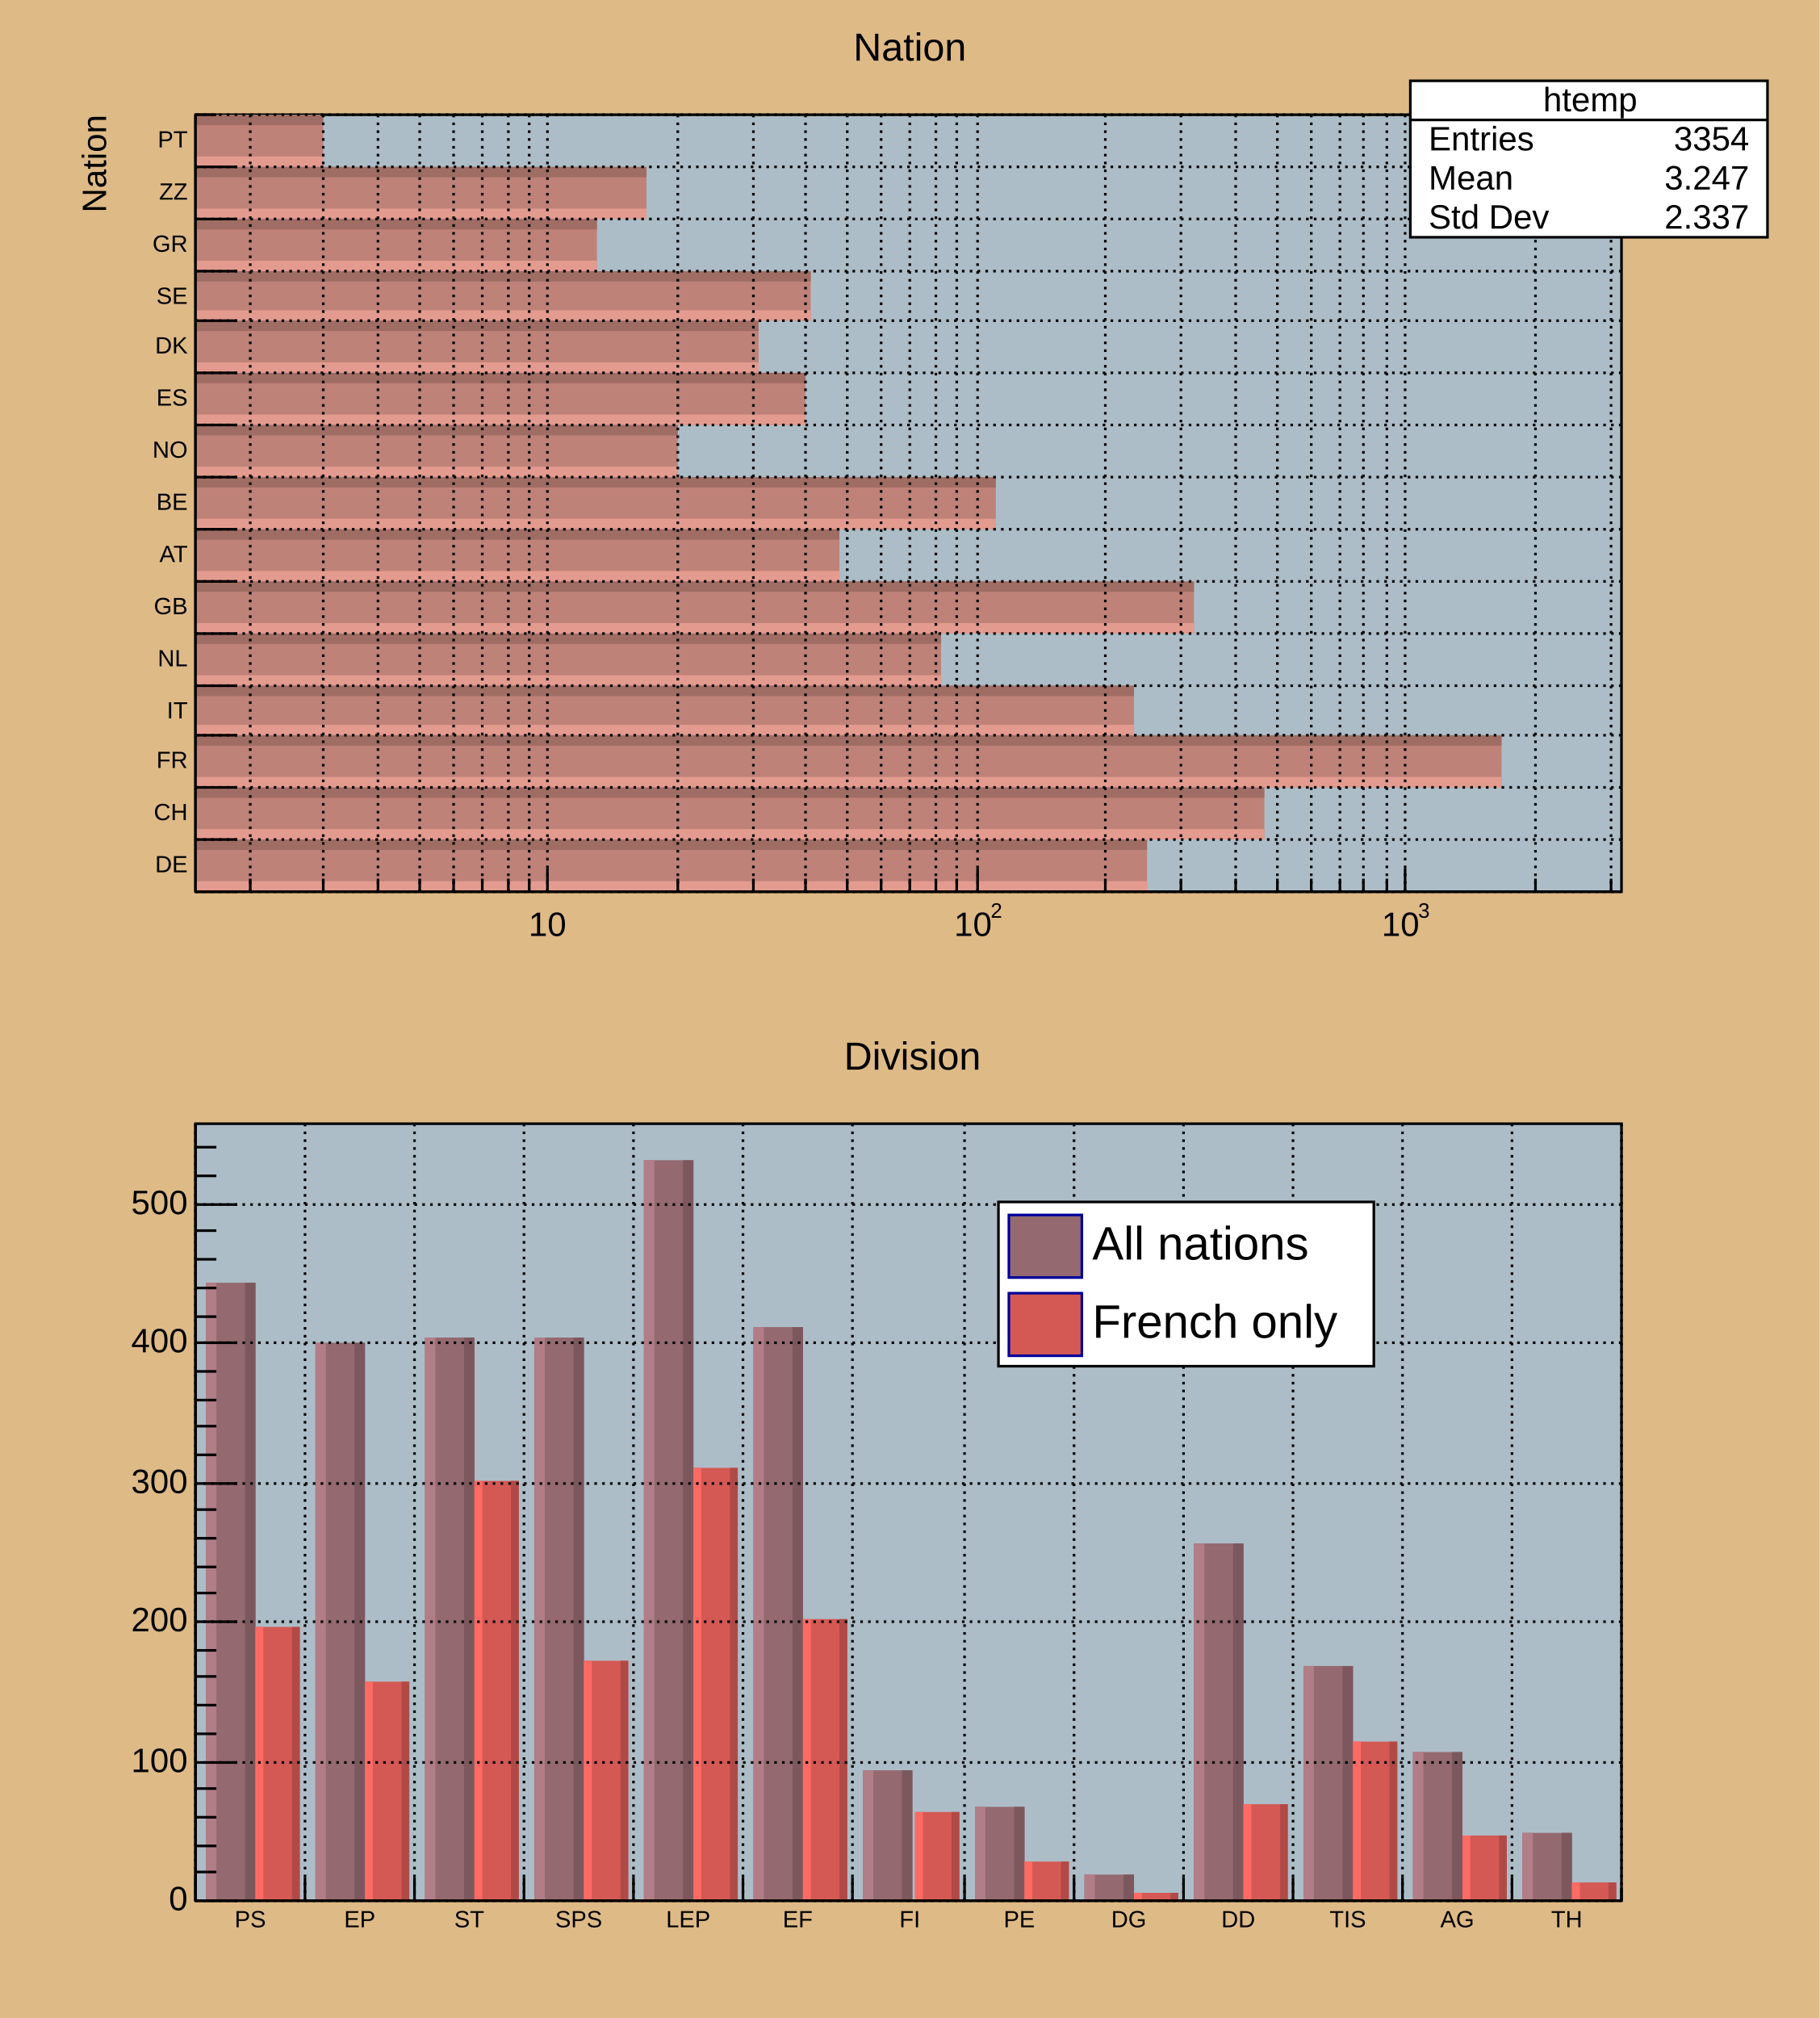
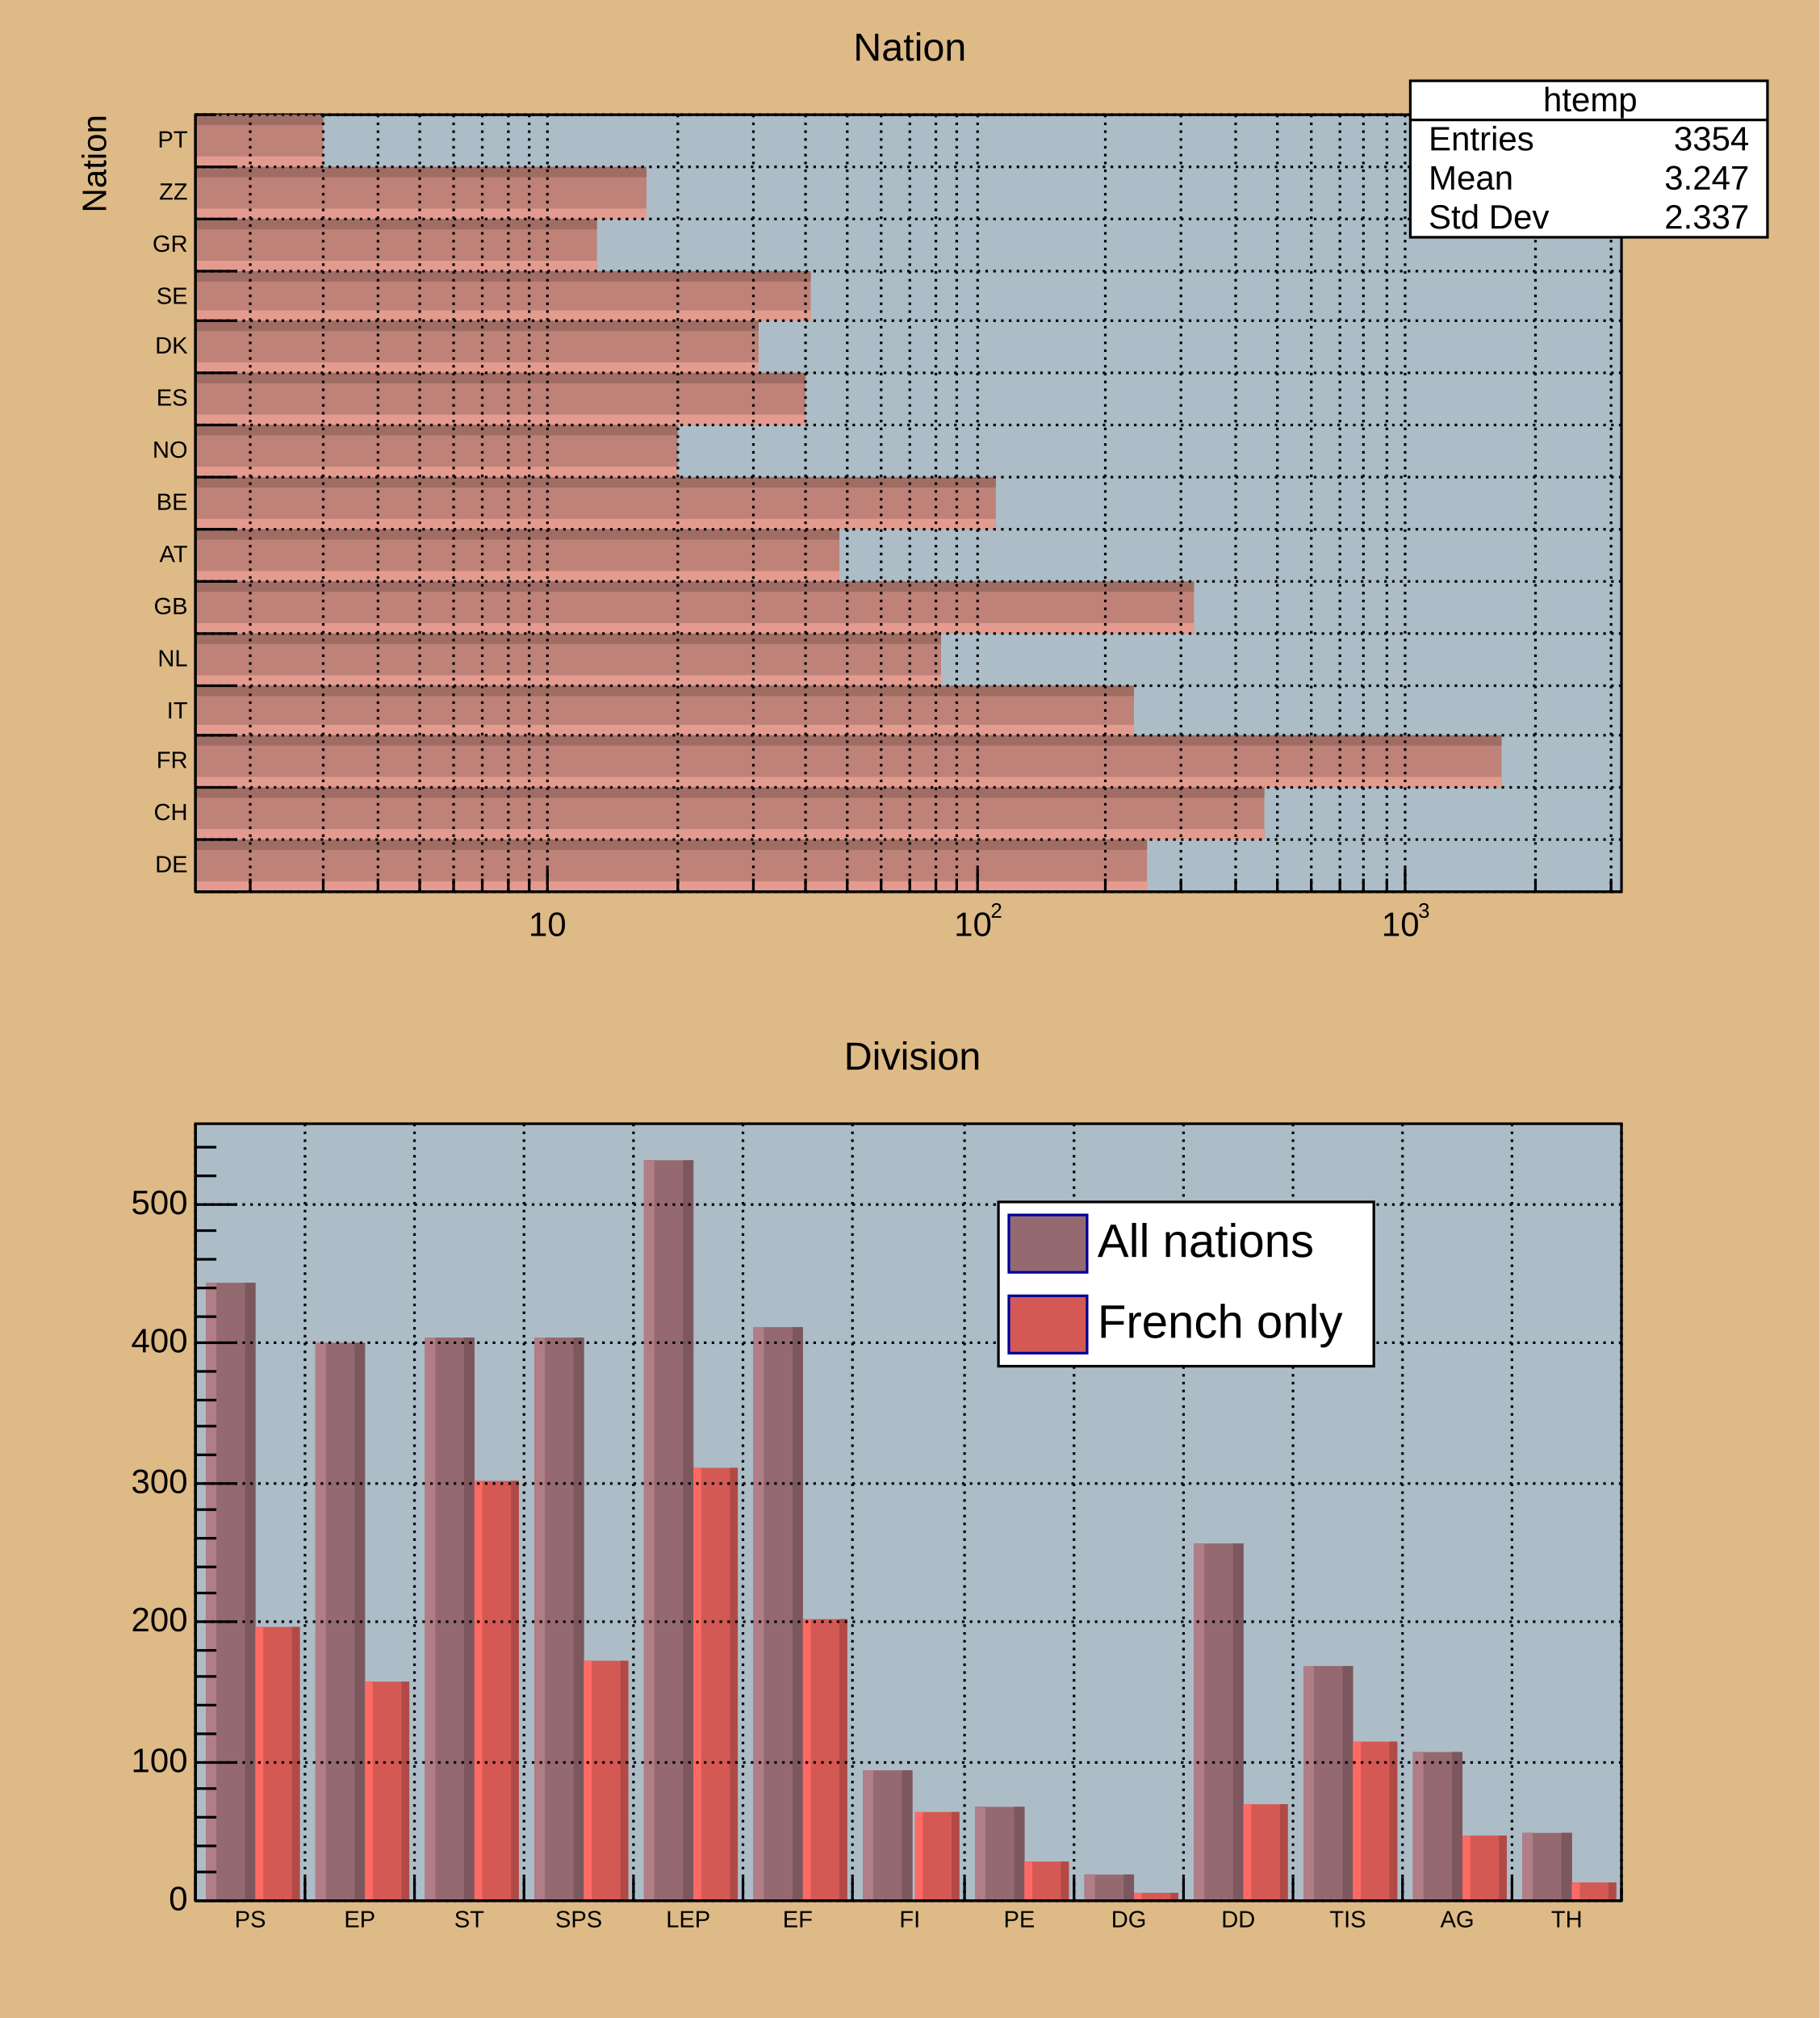
<svg xmlns="http://www.w3.org/2000/svg" width="698" height="774" viewBox="0 0 698 774" preserveAspectRatio="none">
  <path d="M0,0H698V774H0Z" style="fill: rgb(222, 186, 135);" />
  <g>
    <svg viewBox="0 0 684 372" preserveAspectRatio="none" x="7" y="7" width="684" height="372">
      <path d="M0,0H684V372H0Z" style="fill: rgb(222, 186, 135);" />
      <g>
        <g transform="translate(68,37)">
          <path d="M0,0H547V298H0Z" style="fill: rgb(173, 189, 199); stroke: black; stroke-width: 1;" />
          <svg x="0" y="0" overflow="hidden" width="547" height="298" viewBox="0 0 547 298">
            <g>
              <path d="M0,298h365v-20h-365zM0,278h410v-20h-410zM0,258h501v-20h-501zM0,238h360v-19h-360zM0,219h286v-20h-286zM0,199h383v-20h-383zM0,179h247v-20h-247zM0,159h307v-20h-307zM0,139h185v-20h-185zM0,119h234v-20h-234zM0,99h216v-20h-216zM0,79h236v-19h-236zM0,60h154v-20h-154zM0,40h173v-20h-173zM0,20h49v-20h-49z" style="fill: rgb(191, 130, 120);" />
              <path d="M0,298h365v-4h-365zM0,278h410v-4h-410zM0,258h501v-4h-501zM0,238h360v-4h-360zM0,219h286v-4h-286zM0,199h383v-4h-383zM0,179h247v-4h-247zM0,159h307v-4h-307zM0,139h185v-4h-185zM0,119h234v-4h-234zM0,99h216v-4h-216zM0,79h236v-4h-236zM0,60h154v-4h-154zM0,40h173v-4h-173zM0,20h49v-4h-49z" style="fill: rgb(228, 155, 143);" />
              <path d="M0,278h365v4h-365zM0,258h410v4h-410zM0,238h501v4h-501zM0,219h360v4h-360zM0,199h286v4h-286zM0,179h383v4h-383zM0,159h247v4h-247zM0,139h307v4h-307zM0,119h185v4h-185zM0,99h234v4h-234zM0,79h216v4h-216zM0,60h236v4h-236zM0,40h154v4h-154zM0,20h173v4h-173zM0,0h49v4h-49z" style="fill: rgb(160, 109, 100);" />
            </g>
          </svg>
          <g>
            <g transform="translate(0,298)">
              <path d="M0,0h547M21,-5V0M49,-5V0M70,-5V0M86,-5V0M99,-5V0M110,-5V0M120,-5V0M128,-5V0M135,-9V0M185,-5V0M214,-5V0M234,-5V0M250,-5V0M263,-5V0M274,-5V0M284,-5V0M292,-5V0M300,-9V0M349,-5V0M378,-5V0M399,-5V0M415,-5V0M428,-5V0M439,-5V0M448,-5V0M457,-5V0M464,-9V0M514,-5V0M543,-5V0" style="stroke: black; stroke-width: 1;" />
              <g font-family="Arial" font-size="13" xml:space="preserve">
                <text fill="black" text-anchor="middle" transform="translate(135,17)">10</text>
                <g transform="translate(291,17)">
                  <text fill="black" font-size="13">10</text>
                  <text fill="black" font-size="8" transform="translate(14,-7)">2</text>
                </g>
                <g transform="translate(455,17)">
                  <text fill="black" font-size="13">10</text>
                  <text fill="black" font-size="8" transform="translate(14,-7)">3</text>
                </g>
              </g>
            </g>
            <g>
              <path d="M0,0v298M16,298H0M16,278H0M16,258H0M16,238H0M16,219H0M16,199H0M16,179H0M16,159H0M16,139H0M16,119H0M16,99H0M16,79H0M16,60H0M16,40H0M16,20H0M8,0H0" style="stroke: black; stroke-width: 1;" />
              <g font-family="Arial" font-size="9" xml:space="preserve" fill="black" text-anchor="end">
                <text dominant-baseline="middle" transform="translate(-3,288)">DE</text>
                <text dominant-baseline="middle" transform="translate(-3,268)">CH</text>
                <text dominant-baseline="middle" transform="translate(-3,248)">FR</text>
                <text dominant-baseline="middle" transform="translate(-3,229)">IT</text>
                <text dominant-baseline="middle" transform="translate(-3,209)">NL</text>
                <text dominant-baseline="middle" transform="translate(-3,189)">GB</text>
                <text dominant-baseline="middle" transform="translate(-3,169)">AT</text>
                <text dominant-baseline="middle" transform="translate(-3,149)">BE</text>
                <text dominant-baseline="middle" transform="translate(-3,129)">NO</text>
                <text dominant-baseline="middle" transform="translate(-3,109)">ES</text>
                <text dominant-baseline="middle" transform="translate(-3,89)">DK</text>
                <text dominant-baseline="middle" transform="translate(-3,70)">SE</text>
                <text dominant-baseline="middle" transform="translate(-3,50)">GR</text>
                <text dominant-baseline="middle" transform="translate(-3,30)">ZZ</text>
                <text dominant-baseline="middle" transform="translate(-3,10)">PT</text>
              </g>
              <g font-family="Arial" font-size="13" xml:space="preserve" transform="translate(-38)">
                <text fill="black" text-anchor="end" dominant-baseline="middle" transform="rotate(270)">Nation</text>
              </g>
            </g>
            <path d="M0,298h547M0,278h547M0,258h547M0,238h547M0,219h547M0,199h547M0,179h547M0,159h547M0,139h547M0,119h547M0,99h547M0,79h547M0,60h547M0,40h547M0,20h547M0,0h547" style="stroke: black; stroke-width: 1; stroke-dasharray: 1, 2;" />
            <path d="M21,0v298M49,0v298M70,0v298M86,0v298M99,0v298M110,0v298M120,0v298M128,0v298M135,0v298M185,0v298M214,0v298M234,0v298M250,0v298M263,0v298M274,0v298M284,0v298M292,0v298M300,0v298M349,0v298M378,0v298M399,0v298M415,0v298M428,0v298M439,0v298M448,0v298M457,0v298M464,0v298M514,0v298M543,0v298" style="stroke: black; stroke-width: 1; stroke-dasharray: 1, 2;" />
          </g>
        </g>
        <g transform="translate(534,24)" font-family="Arial" font-size="13" xml:space="preserve" fill="black">
          <path d="M0,0H137V60H0Z" style="fill: white; stroke: black; stroke-width: 1;" />
          <text text-anchor="middle" dominant-baseline="middle" transform="translate(69,8)">htemp</text>
          <text text-anchor="start" dominant-baseline="middle" transform="translate(7,23)">Entries</text>
          <text text-anchor="end" dominant-baseline="middle" transform="translate(130,23)">3354</text>
          <text text-anchor="start" dominant-baseline="middle" transform="translate(7,38)">Mean</text>
          <text text-anchor="end" dominant-baseline="middle" transform="translate(130,38)">3.247</text>
          <text text-anchor="start" dominant-baseline="middle" transform="translate(7,53)">Std Dev</text>
          <text text-anchor="end" dominant-baseline="middle" transform="translate(130,53)">2.337</text>
          <path d="M0,15h137" style="stroke: black; stroke-width: 1;" />
        </g>
        <g transform="translate(306,2)" font-family="Arial" font-size="15" xml:space="preserve">
          <text fill="black" text-anchor="middle" dominant-baseline="middle" transform="translate(36,10)">Nation</text>
        </g>
      </g>
    </svg>
    <svg viewBox="0 0 684 372" preserveAspectRatio="none" x="7" y="394" width="684" height="372">
      <path d="M0,0H684V372H0Z" style="fill: rgb(222, 186, 135);" />
      <g>
        <g transform="translate(68,37)">
          <path d="M0,0H547V298H0Z" style="fill: rgb(173, 189, 199); stroke: black; stroke-width: 1;" />
          <svg x="0" y="0" overflow="hidden" width="547" height="298" viewBox="0 0 547 298">
            <g>
              <path d="M4,61h19v237h-19zM46,84h19v214h-19zM88,82h19v216h-19zM130,82h19v216h-19zM172,14h19v284h-19zM214,78h19v220h-19zM256,248h19v50h-19zM299,262h19v36h-19zM341,288h19v10h-19zM383,161h19v137h-19zM425,208h19v90h-19zM467,241h19v57h-19zM509,272h19v26h-19z" style="fill: rgb(148, 105, 112);" />
              <path d="M4,61h4v237h-4zM46,84h4v214h-4zM88,82h4v216h-4zM130,82h4v216h-4zM172,14h4v284h-4zM214,78h4v220h-4zM256,248h4v50h-4zM299,262h4v36h-4zM341,288h4v10h-4zM383,161h4v137h-4zM425,208h4v90h-4zM467,241h4v57h-4zM509,272h4v26h-4z" style="fill: rgb(177, 125, 134);" />
              <path d="M23,61h-4v237h4zM65,84h-4v214h4zM107,82h-4v216h4zM149,82h-4v216h4zM191,14h-4v284h4zM233,78h-4v220h4zM275,248h-4v50h4zM318,262h-4v36h4zM360,288h-4v10h4zM402,161h-4v137h4zM444,208h-4v90h4zM486,241h-4v57h4zM528,272h-4v26h4z" style="fill: rgb(124, 88, 94);" />
            </g>
            <g>
              <path d="M23,193h17v105h-17zM65,214h17v84h-17zM107,137h17v161h-17zM149,206h17v92h-17zM191,132h17v166h-17zM233,190h17v108h-17zM276,264h17v34h-17zM318,283h17v15h-17zM360,295h17v3h-17zM402,261h17v37h-17zM444,237h17v61h-17zM486,273h17v25h-17zM528,291h17v7h-17z" style="fill: rgb(212, 89, 84);" />
              <path d="M23,193h3v105h-3zM65,214h3v84h-3zM107,137h3v161h-3zM149,206h3v92h-3zM191,132h3v166h-3zM233,190h3v108h-3zM276,264h3v34h-3zM318,283h3v15h-3zM360,295h3v3h-3zM402,261h3v37h-3zM444,237h3v61h-3zM486,273h3v25h-3zM528,291h3v7h-3z" style="fill: rgb(253, 106, 100);" />
              <path d="M40,193h-3v105h3zM82,214h-3v84h3zM124,137h-3v161h3zM166,206h-3v92h3zM208,132h-3v166h3zM250,190h-3v108h3zM293,264h-3v34h3zM335,283h-3v15h3zM377,295h-3v3h3zM419,261h-3v37h3zM461,237h-3v61h3zM503,273h-3v25h3zM545,291h-3v7h3z" style="fill: rgb(177, 74, 70);" />
            </g>
          </svg>
          <g>
            <g transform="translate(0,298)">
              <path d="M0,0h547M0,-9V0M42,-9V0M84,-9V0M126,-9V0M168,-9V0M210,-9V0M252,-9V0M295,-9V0M337,-9V0M379,-9V0M421,-9V0M463,-9V0M505,-9V0M547,-5V0" style="stroke: black; stroke-width: 1;" />
              <g font-family="Arial" font-size="9" xml:space="preserve" fill="black" text-anchor="middle">
                <text dy=".8em" transform="translate(21,3)">PS</text>
                <text dy=".8em" transform="translate(63,3)">EP</text>
                <text dy=".8em" transform="translate(105,3)">ST</text>
                <text dy=".8em" transform="translate(147,3)">SPS</text>
                <text dy=".8em" transform="translate(189,3)">LEP</text>
                <text dy=".8em" transform="translate(231,3)">EF</text>
                <text dy=".8em" transform="translate(274,3)">FI</text>
                <text dy=".8em" transform="translate(316,3)">PE</text>
                <text dy=".8em" transform="translate(358,3)">DG</text>
                <text dy=".8em" transform="translate(400,3)">DD</text>
                <text dy=".8em" transform="translate(442,3)">TIS</text>
                <text dy=".8em" transform="translate(484,3)">AG</text>
                <text dy=".8em" transform="translate(526,3)">TH</text>
              </g>
            </g>
            <g>
              <path d="M0,0v298M16,298H0M8,287H0M8,277H0M8,266H0M8,255H0M16,245H0M8,234H0M8,223H0M8,212H0M8,202H0M16,191H0M8,180H0M8,170H0M8,159H0M8,148H0M16,138H0M8,127H0M8,116H0M8,106H0M8,95H0M16,84H0M8,74H0M8,63H0M8,52H0M8,41H0M16,31H0M8,20H0M8,9H0" style="stroke: black; stroke-width: 1;" />
              <g font-family="Arial" font-size="13" xml:space="preserve" fill="black" text-anchor="end">
                <text dominant-baseline="middle" transform="translate(-3,298)">0</text>
                <text dominant-baseline="middle" transform="translate(-3,245)">100</text>
                <text dominant-baseline="middle" transform="translate(-3,191)">200</text>
                <text dominant-baseline="middle" transform="translate(-3,138)">300</text>
                <text dominant-baseline="middle" transform="translate(-3,84)">400</text>
                <text dominant-baseline="middle" transform="translate(-3,31)">500</text>
              </g>
            </g>
            <path d="M0,0v298M42,0v298M84,0v298M126,0v298M168,0v298M210,0v298M252,0v298M295,0v298M337,0v298M379,0v298M421,0v298M463,0v298M505,0v298M547,0v298" style="stroke: black; stroke-width: 1; stroke-dasharray: 1, 2;" />
            <path d="M0,298h547M0,245h547M0,191h547M0,138h547M0,84h547M0,31h547" style="stroke: black; stroke-width: 1; stroke-dasharray: 1, 2;" />
          </g>
        </g>
        <g transform="translate(376,67)" font-family="Arial" font-size="18" xml:space="preserve">
          <path d="M0,0H144V63H0Z" style="fill: white; stroke: black; stroke-width: 1;" />
-           <path d="M4,5v24h28v-24z" style="fill: rgb(148, 105, 112); stroke: rgb(0, 0, 153); stroke-width: 1;" />
-           <text fill="black" text-anchor="start" dominant-baseline="middle" transform="translate(36,17)">All nations</text>
-           <path d="M4,35v24h28v-24z" style="fill: rgb(212, 89, 84); stroke: rgb(0, 0, 153); stroke-width: 1;" />
-           <text fill="black" text-anchor="start" dominant-baseline="middle" transform="translate(36,47)">French only</text>
+           <path d="M4,5v22h30v-22z" style="fill: rgb(148, 105, 112); stroke: rgb(0, 0, 153); stroke-width: 1;" />
+           <text fill="black" text-anchor="start" dominant-baseline="middle" transform="translate(38,16)">All nations</text>
+           <path d="M4,36v22h30v-22z" style="fill: rgb(212, 89, 84); stroke: rgb(0, 0, 153); stroke-width: 1;" />
+           <text fill="black" text-anchor="start" dominant-baseline="middle" transform="translate(38,47)">French only</text>
        </g>
        <g transform="translate(299,2)" font-family="Arial" font-size="15" xml:space="preserve">
          <text fill="black" text-anchor="middle" dominant-baseline="middle" transform="translate(44,10)">Division</text>
        </g>
      </g>
    </svg>
  </g>
</svg>
